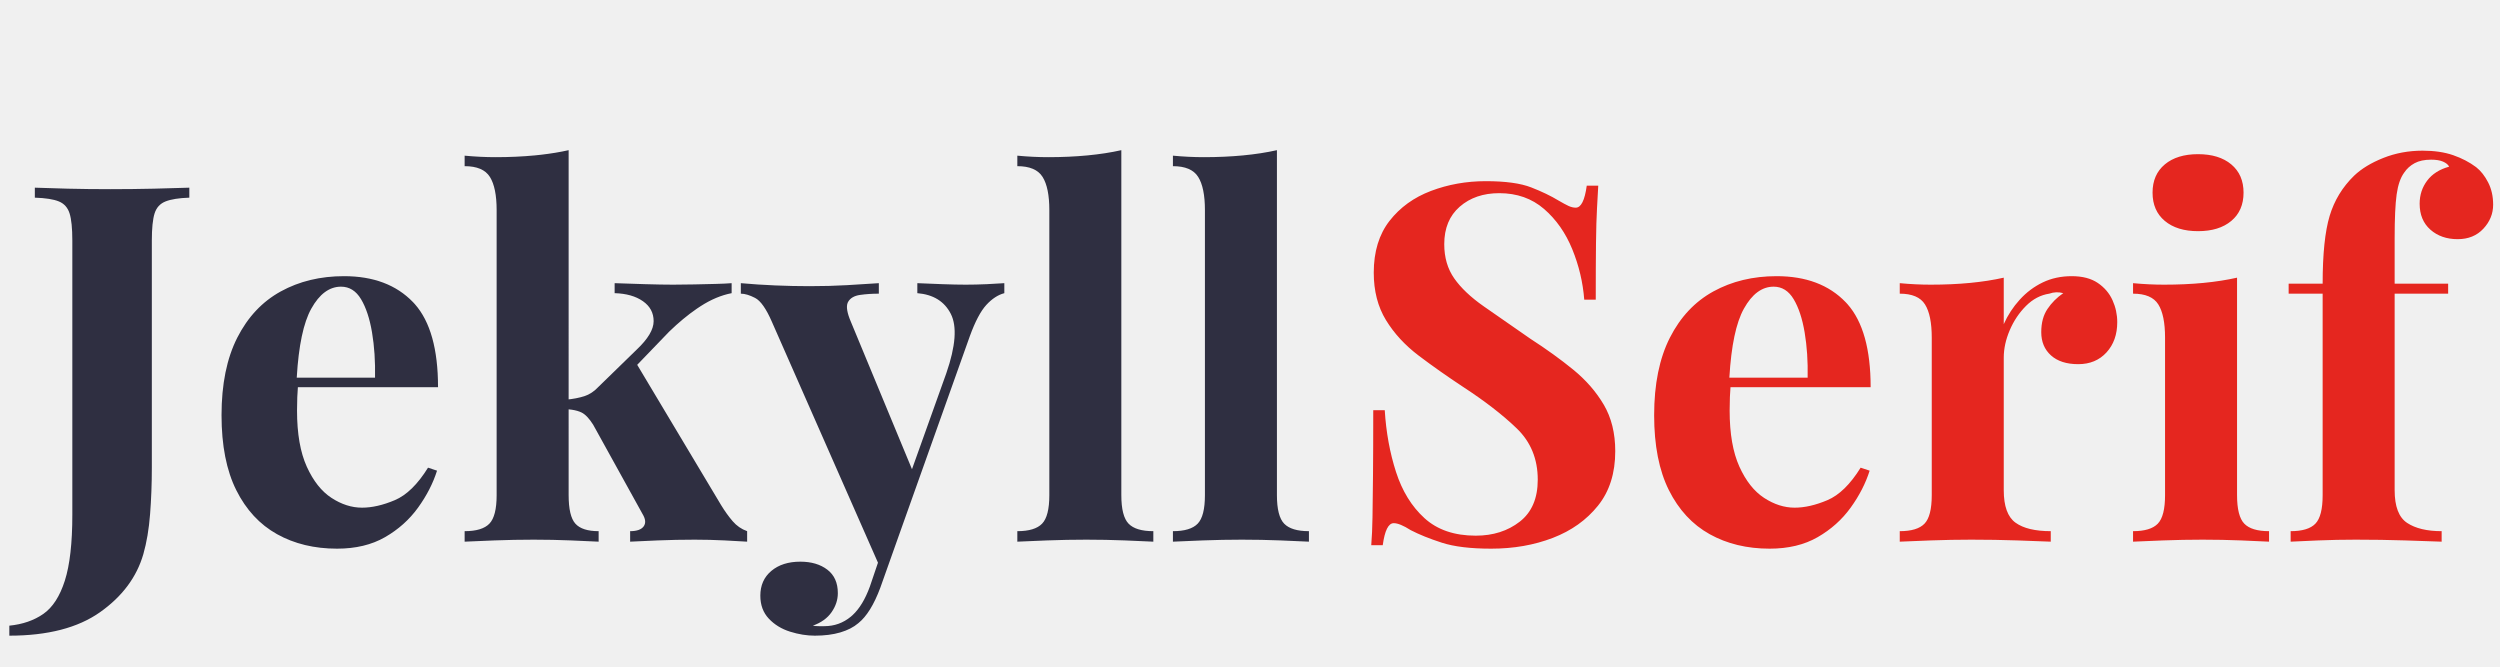
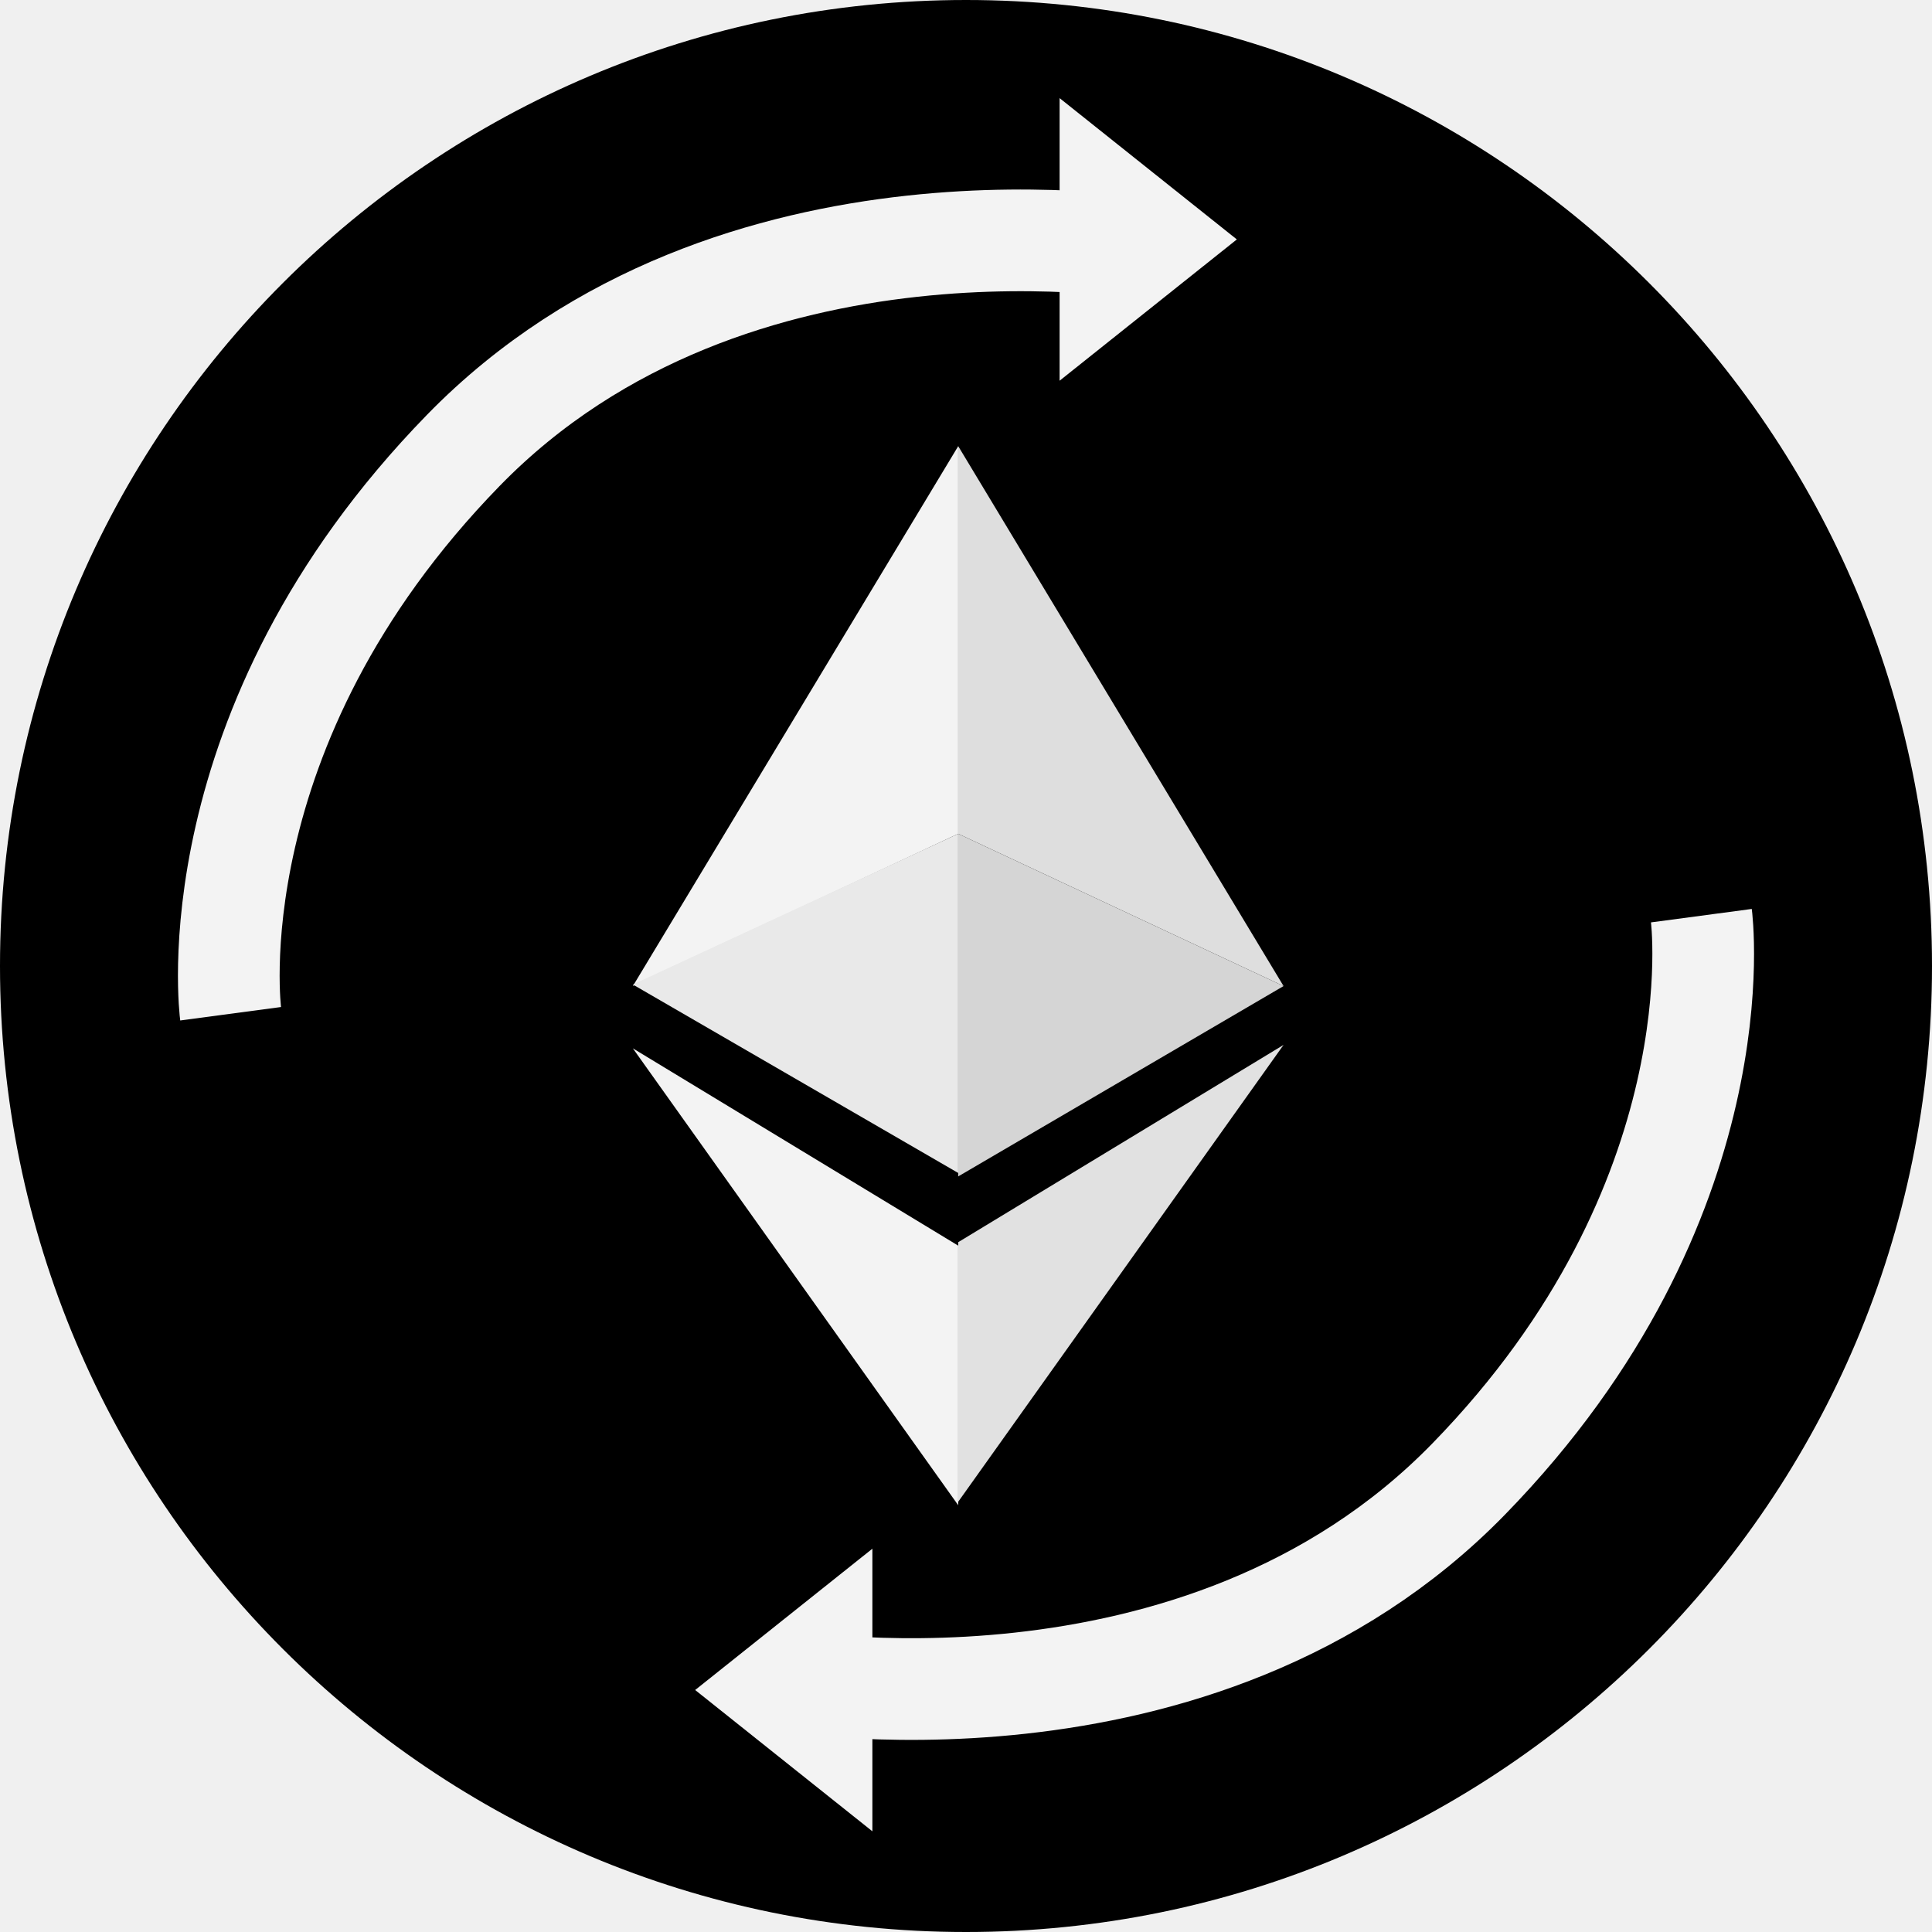
- <svg xmlns="http://www.w3.org/2000/svg" width="240px" height="64px" viewBox="0 0 240 64" version="1.1">
-   <g id="Page-1" stroke="none" stroke-width="1" fill="none" fill-rule="evenodd">
-     <g id="logo" transform="translate(2, 0)" fill-rule="nonzero">
-       <path id="Jekyll" fill="#2f2f41" d="M-1.104,61.024 C2.576,61.024 5.48,60.272 7.608,58.768 C9.736,57.264 11.12,55.408 11.76,53.2 C12.08,52.08 12.296,50.8 12.408,49.36 C12.52,47.92 12.576,46.44 12.576,44.92 L12.576,44.92 L12.576,23.104 C12.576,21.92 12.664,21.048 12.84,20.488 C13.016,19.928 13.368,19.544 13.896,19.336 C14.424,19.128 15.184,19.008 16.176,18.976 L16.176,18.976 L16.176,18.016 C15.28,18.048 14.152,18.08 12.792,18.112 C11.432,18.144 10.032,18.16 8.592,18.16 C7.152,18.16 5.784,18.144 4.488,18.112 C3.192,18.08 2.144,18.048 1.344,18.016 L1.344,18.016 L1.344,18.976 C2.368,19.008 3.136,19.128 3.648,19.336 C4.16,19.544 4.504,19.928 4.68,20.488 C4.856,21.048 4.944,21.92 4.944,23.104 L4.944,23.104 L4.944,49.408 C4.944,52.128 4.704,54.24 4.224,55.744 C3.744,57.248 3.056,58.312 2.16,58.936 C1.264,59.56 0.176,59.936 -1.104,60.064 L-1.104,60.064 L-1.104,61.024 Z M30.355,52.672 C32.147,52.672 33.683,52.304 34.963,51.568 C36.243,50.832 37.299,49.888 38.131,48.736 C38.963,47.584 39.571,46.4 39.955,45.184 L39.955,45.184 L39.091,44.896 C38.099,46.496 37.035,47.536 35.899,48.016 C34.763,48.496 33.715,48.736 32.755,48.736 C31.763,48.736 30.787,48.424 29.827,47.8 C28.867,47.176 28.075,46.176 27.451,44.8 C26.827,43.424 26.515,41.632 26.515,39.424 C26.515,38.976 26.523,38.544 26.539,38.128 C26.555,37.712 26.579,37.312 26.611,36.928 L26.593,37.168 L40.051,37.168 C40.051,33.532 39.309,30.875 37.826,29.197 L37.651,29.008 C36.051,27.344 33.843,26.512 31.027,26.512 C28.755,26.512 26.731,27 24.955,27.976 C23.179,28.952 21.787,30.432 20.779,32.416 C19.771,34.4 19.267,36.88 19.267,39.856 C19.267,42.768 19.739,45.168 20.683,47.056 C21.627,48.944 22.931,50.352 24.595,51.28 C26.259,52.208 28.179,52.672 30.355,52.672 Z M26.49,36.22 C26.669,33.175 27.133,30.979 27.883,29.632 C28.667,28.224 29.619,27.52 30.739,27.52 C31.539,27.52 32.179,27.92 32.659,28.72 C33.139,29.52 33.491,30.584 33.715,31.912 C33.939,33.24 34.035,34.688 34.003,36.256 L34.003,36.256 L26.487,36.256 L26.49,36.22 Z M69.725,52 L69.725,50.992 C69.181,50.8 68.717,50.48 68.333,50.032 C67.949,49.584 67.581,49.072 67.229,48.496 L67.229,48.496 L59.172,35.023 L62.237,31.84 C63.133,30.972 64.016,30.239 64.888,29.64 L65.261,29.392 C66.253,28.752 67.245,28.336 68.237,28.144 L68.237,28.144 L68.237,27.184 C67.853,27.216 67.341,27.24 66.701,27.256 C66.061,27.272 65.381,27.288 64.661,27.304 C63.941,27.32 63.261,27.328 62.621,27.328 C61.885,27.328 60.989,27.312 59.933,27.28 C58.877,27.248 57.901,27.216 57.005,27.184 L57.005,27.184 L57.005,28.144 C58.125,28.176 59.029,28.432 59.717,28.912 C60.405,29.392 60.749,30.032 60.749,30.832 C60.749,31.632 60.205,32.544 59.117,33.568 L59.117,33.568 L55.469,37.12 C55.053,37.568 54.597,37.872 54.101,38.032 C53.605,38.192 53.021,38.304 52.349,38.368 L52.588,38.342 L52.589,14.416 C51.762,14.603 50.869,14.75 49.909,14.859 L49.325,14.92 C48.141,15.032 46.893,15.088 45.581,15.088 C44.621,15.088 43.629,15.04 42.605,14.944 L42.605,14.944 L42.605,15.952 C43.789,15.952 44.597,16.296 45.029,16.984 C45.461,17.672 45.677,18.736 45.677,20.176 L45.677,20.176 L45.677,47.536 C45.677,48.88 45.445,49.792 44.981,50.272 C44.517,50.752 43.725,50.992 42.605,50.992 L42.605,50.992 L42.605,52 C43.245,51.968 44.197,51.928 45.461,51.88 C46.725,51.832 47.981,51.808 49.229,51.808 C50.445,51.808 51.637,51.832 52.805,51.88 C53.973,51.928 54.861,51.968 55.469,52 L55.469,52 L55.469,50.992 C54.413,50.992 53.669,50.752 53.237,50.272 C52.805,49.792 52.589,48.88 52.589,47.536 L52.589,47.536 L52.588,39.298 L52.602,39.298 C53.012,39.336 53.36,39.41 53.648,39.521 L53.813,39.592 C54.181,39.768 54.557,40.16 54.941,40.768 L54.941,40.768 L59.693,49.36 C59.981,49.84 60.013,50.232 59.789,50.536 C59.565,50.84 59.133,50.992 58.493,50.992 L58.493,50.992 L58.493,52 C59.069,51.968 59.949,51.928 61.133,51.88 C62.317,51.832 63.501,51.808 64.685,51.808 C65.645,51.808 66.605,51.832 67.565,51.88 C68.525,51.928 69.245,51.968 69.725,52 L69.725,52 Z M76.224,61.024 C77.152,61.024 77.968,60.92 78.672,60.712 C79.376,60.504 79.952,60.208 80.4,59.824 C81.2,59.184 81.904,58.048 82.512,56.416 L82.512,56.416 L84.336,51.28 L91.104,32.272 C91.616,30.864 92.144,29.864 92.688,29.272 C93.232,28.68 93.808,28.304 94.416,28.144 L94.416,28.144 L94.416,27.184 C94,27.216 93.44,27.248 92.736,27.28 C92.032,27.312 91.36,27.328 90.72,27.328 C90.08,27.328 89.328,27.312 88.464,27.28 C87.6,27.248 86.8,27.216 86.064,27.184 L86.064,27.184 L86.064,28.144 C87.6,28.272 88.672,28.936 89.28,30.136 C89.888,31.336 89.744,33.232 88.848,35.824 L88.848,35.824 L85.55,45.046 L79.68,30.88 C79.325,30.053 79.223,29.451 79.373,29.074 L79.416,28.984 C79.624,28.616 80.008,28.392 80.568,28.312 C81.128,28.232 81.728,28.192 82.368,28.192 L82.368,28.192 L82.368,27.184 C81.408,27.248 80.384,27.312 79.296,27.376 C78.208,27.44 77.008,27.472 75.696,27.472 C74.64,27.472 73.544,27.448 72.408,27.4 C71.272,27.352 70.176,27.28 69.12,27.184 L69.12,27.184 L69.12,28.192 C69.504,28.192 69.96,28.328 70.488,28.6 C71.016,28.872 71.552,29.632 72.096,30.88 L72.096,30.88 L82.285,54.018 L81.504,56.32 C81.061,57.531 80.509,58.442 79.847,59.053 L79.68,59.2 C78.944,59.808 78.096,60.112 77.136,60.112 L77.136,60.112 L76.608,60.112 C76.384,60.112 76.192,60.096 76.032,60.064 C76.832,59.776 77.432,59.344 77.832,58.768 C78.232,58.192 78.432,57.584 78.432,56.944 C78.432,55.952 78.096,55.2 77.424,54.688 C76.752,54.176 75.888,53.92 74.832,53.92 C73.68,53.92 72.752,54.216 72.048,54.808 C71.344,55.4 70.992,56.192 70.992,57.184 C70.992,58.08 71.264,58.816 71.808,59.392 C72.352,59.968 73.032,60.384 73.848,60.64 C74.664,60.896 75.456,61.024 76.224,61.024 Z M108.72,52 L108.72,50.992 C107.6,50.992 106.808,50.752 106.344,50.272 C105.88,49.792 105.648,48.88 105.648,47.536 L105.648,47.536 L105.648,14.416 C104.656,14.64 103.568,14.808 102.384,14.92 C101.2,15.032 99.952,15.088 98.64,15.088 C97.68,15.088 96.688,15.04 95.664,14.944 L95.664,14.944 L95.664,15.952 C96.848,15.952 97.656,16.296 98.088,16.984 C98.52,17.672 98.736,18.736 98.736,20.176 L98.736,20.176 L98.736,47.536 C98.736,48.88 98.504,49.792 98.04,50.272 C97.576,50.752 96.784,50.992 95.664,50.992 L95.664,50.992 L95.664,52 C96.304,51.968 97.256,51.928 98.52,51.88 C99.784,51.832 101.04,51.808 102.288,51.808 C103.536,51.808 104.768,51.832 105.984,51.88 C107.2,51.928 108.112,51.968 108.72,52 L108.72,52 Z M123.657,52 L123.657,50.992 C122.537,50.992 121.745,50.752 121.281,50.272 C120.817,49.792 120.585,48.88 120.585,47.536 L120.585,47.536 L120.585,14.416 C119.593,14.64 118.505,14.808 117.321,14.92 C116.137,15.032 114.889,15.088 113.577,15.088 C112.617,15.088 111.625,15.04 110.601,14.944 L110.601,14.944 L110.601,15.952 C111.785,15.952 112.593,16.296 113.025,16.984 C113.457,17.672 113.673,18.736 113.673,20.176 L113.673,20.176 L113.673,47.536 C113.673,48.88 113.441,49.792 112.977,50.272 C112.513,50.752 111.721,50.992 110.601,50.992 L110.601,50.992 L110.601,52 C111.241,51.968 112.193,51.928 113.457,51.88 C114.721,51.832 115.977,51.808 117.225,51.808 C118.473,51.808 119.705,51.832 120.921,51.88 C122.137,51.928 123.049,51.968 123.657,52 L123.657,52 Z" />
-       <path id="Serif" fill="#E5261F" d="M141.16,52.672 C143.304,52.672 145.272,52.328 147.064,51.64 C148.856,50.952 150.304,49.92 151.408,48.544 C152.512,47.168 153.064,45.424 153.064,43.312 C153.064,41.584 152.696,40.096 151.96,38.848 C151.224,37.6 150.248,36.48 149.032,35.488 C147.816,34.496 146.44,33.504 144.904,32.512 C143.144,31.296 141.648,30.256 140.416,29.392 C139.184,28.528 138.248,27.64 137.608,26.728 C136.968,25.816 136.648,24.72 136.648,23.44 C136.648,21.904 137.144,20.704 138.136,19.84 C139.128,18.976 140.392,18.544 141.928,18.544 C143.624,18.544 145.056,19.048 146.224,20.056 C147.392,21.064 148.296,22.352 148.936,23.92 C149.576,25.488 149.96,27.104 150.088,28.768 L150.088,28.768 L151.192,28.768 C151.192,26.528 151.2,24.72 151.216,23.344 C151.232,21.968 151.264,20.856 151.312,20.008 C151.36,19.16 151.4,18.432 151.432,17.824 L151.432,17.824 L150.328,17.824 C150.136,19.232 149.784,19.936 149.272,19.936 C149.048,19.936 148.816,19.88 148.576,19.768 C148.336,19.656 148.024,19.488 147.64,19.264 C146.904,18.816 146.024,18.392 145,17.992 C143.976,17.592 142.52,17.392 140.632,17.392 C138.776,17.392 137.024,17.704 135.376,18.328 C133.728,18.952 132.4,19.912 131.392,21.208 C130.384,22.504 129.88,24.16 129.88,26.176 C129.88,27.936 130.272,29.456 131.056,30.736 C131.84,32.016 132.888,33.152 134.2,34.144 C135.512,35.136 136.92,36.128 138.424,37.12 C140.536,38.496 142.264,39.832 143.608,41.128 C144.952,42.424 145.624,44.064 145.624,46.048 C145.624,47.84 145.048,49.184 143.896,50.08 C142.744,50.976 141.336,51.424 139.672,51.424 C137.624,51.424 135.984,50.864 134.752,49.744 C133.52,48.624 132.608,47.144 132.016,45.304 C131.424,43.464 131.064,41.488 130.936,39.376 L130.936,39.376 L129.832,39.376 C129.832,41.904 129.824,43.992 129.808,45.64 C129.792,47.288 129.776,48.624 129.76,49.648 C129.744,50.672 129.704,51.568 129.64,52.336 L129.64,52.336 L130.744,52.336 C130.936,50.928 131.288,50.224 131.8,50.224 C132.184,50.224 132.728,50.448 133.432,50.896 C134.232,51.312 135.224,51.712 136.408,52.096 C137.592,52.48 139.176,52.672 141.16,52.672 Z M167.886,52.672 C169.678,52.672 171.214,52.304 172.494,51.568 C173.774,50.832 174.83,49.888 175.662,48.736 C176.494,47.584 177.102,46.4 177.486,45.184 L177.486,45.184 L176.622,44.896 C175.63,46.496 174.566,47.536 173.43,48.016 C172.294,48.496 171.246,48.736 170.286,48.736 C169.294,48.736 168.318,48.424 167.358,47.8 C166.398,47.176 165.606,46.176 164.982,44.8 C164.358,43.424 164.046,41.632 164.046,39.424 C164.046,38.976 164.054,38.544 164.07,38.128 C164.086,37.712 164.11,37.312 164.142,36.928 L164.124,37.168 L177.582,37.168 C177.582,33.532 176.84,30.875 175.357,29.197 L175.182,29.008 C173.582,27.344 171.374,26.512 168.558,26.512 C166.286,26.512 164.262,27 162.486,27.976 C160.71,28.952 159.318,30.432 158.31,32.416 C157.302,34.4 156.798,36.88 156.798,39.856 C156.798,42.768 157.27,45.168 158.214,47.056 C159.158,48.944 160.462,50.352 162.126,51.28 C163.79,52.208 165.71,52.672 167.886,52.672 Z M164.021,36.22 C164.2,33.175 164.664,30.979 165.414,29.632 C166.198,28.224 167.15,27.52 168.27,27.52 C169.07,27.52 169.71,27.92 170.19,28.72 C170.67,29.52 171.022,30.584 171.246,31.912 C171.47,33.24 171.566,34.688 171.534,36.256 L171.534,36.256 L164.018,36.256 L164.021,36.22 Z M194.872,52 L194.872,50.992 C193.368,50.992 192.24,50.72 191.488,50.176 C190.736,49.632 190.36,48.592 190.36,47.056 L190.36,47.056 L190.36,34.336 C190.36,33.472 190.552,32.592 190.936,31.696 C191.32,30.8 191.84,30.024 192.496,29.368 C193.152,28.712 193.896,28.32 194.728,28.192 C195.176,28.032 195.624,28.016 196.072,28.144 C195.464,28.56 194.96,29.064 194.56,29.656 C194.16,30.248 193.96,30.992 193.96,31.888 C193.96,32.816 194.272,33.56 194.896,34.12 C195.52,34.68 196.392,34.96 197.512,34.96 C198.632,34.96 199.536,34.584 200.224,33.832 C200.912,33.08 201.256,32.112 201.256,30.928 C201.256,30.192 201.104,29.488 200.8,28.816 C200.496,28.144 200.024,27.592 199.384,27.16 C198.744,26.728 197.912,26.512 196.888,26.512 C195.864,26.512 194.936,26.712 194.104,27.112 C193.272,27.512 192.536,28.064 191.896,28.768 C191.256,29.472 190.744,30.256 190.36,31.12 L190.36,31.12 L190.36,26.656 C189.368,26.88 188.288,27.048 187.12,27.16 C185.952,27.272 184.696,27.328 183.352,27.328 C182.392,27.328 181.4,27.28 180.376,27.184 L180.376,27.184 L180.376,28.192 C181.56,28.192 182.368,28.536 182.8,29.224 C183.232,29.912 183.448,30.976 183.448,32.416 L183.448,32.416 L183.448,47.536 C183.448,48.88 183.216,49.792 182.752,50.272 C182.288,50.752 181.496,50.992 180.376,50.992 L180.376,50.992 L180.376,52 C181.048,51.968 182.04,51.928 183.352,51.88 C184.664,51.832 185.96,51.808 187.24,51.808 C188.776,51.808 190.248,51.832 191.656,51.88 C193.064,51.928 194.136,51.968 194.872,52 L194.872,52 Z M209.013,22.192 C210.357,22.192 211.421,21.864 212.205,21.208 C212.989,20.552 213.381,19.648 213.381,18.496 C213.381,17.344 212.989,16.44 212.205,15.784 C211.421,15.128 210.357,14.8 209.013,14.8 C207.669,14.8 206.605,15.128 205.821,15.784 C205.037,16.44 204.645,17.344 204.645,18.496 C204.645,19.648 205.037,20.552 205.821,21.208 C206.605,21.864 207.669,22.192 209.013,22.192 Z M215.829,52 L215.829,50.992 C214.709,50.992 213.917,50.752 213.453,50.272 C212.989,49.792 212.757,48.88 212.757,47.536 L212.757,47.536 L212.757,26.656 C211.765,26.88 210.685,27.048 209.517,27.16 C208.349,27.272 207.093,27.328 205.749,27.328 C204.789,27.328 203.797,27.28 202.773,27.184 L202.773,27.184 L202.773,28.192 C203.957,28.192 204.765,28.536 205.197,29.224 C205.629,29.912 205.845,30.976 205.845,32.416 L205.845,32.416 L205.845,47.536 C205.845,48.88 205.613,49.792 205.149,50.272 C204.685,50.752 203.893,50.992 202.773,50.992 L202.773,50.992 L202.773,52 C203.413,51.968 204.373,51.928 205.653,51.88 C206.933,51.832 208.197,51.808 209.445,51.808 C210.693,51.808 211.925,51.832 213.141,51.88 C214.357,51.928 215.253,51.968 215.829,52 L215.829,52 Z M232.398,52 L232.398,50.992 C230.99,50.992 229.886,50.728 229.086,50.2 C228.286,49.672 227.886,48.624 227.886,47.056 L227.886,47.056 L227.886,28.192 L233.022,28.192 L233.022,27.232 L227.886,27.232 L227.886,22.864 C227.886,20.976 227.95,19.576 228.078,18.664 C228.206,17.752 228.446,17.056 228.798,16.576 C229.054,16.192 229.39,15.888 229.806,15.664 C230.222,15.44 230.75,15.328 231.39,15.328 C231.87,15.328 232.254,15.392 232.542,15.52 C232.83,15.648 233.022,15.808 233.118,16 C232.19,16.256 231.486,16.704 231.006,17.344 C230.526,17.984 230.286,18.72 230.286,19.552 C230.286,20.608 230.63,21.44 231.318,22.048 C232.006,22.656 232.878,22.96 233.934,22.96 C234.958,22.96 235.782,22.624 236.406,21.952 C237.03,21.28 237.342,20.512 237.342,19.648 C237.342,18.848 237.182,18.136 236.862,17.512 C236.542,16.888 236.158,16.4 235.71,16.048 C235.07,15.568 234.334,15.184 233.502,14.896 C232.67,14.608 231.694,14.464 230.574,14.464 C229.23,14.464 227.974,14.696 226.806,15.16 C225.638,15.624 224.702,16.192 223.998,16.864 C222.878,17.952 222.094,19.24 221.646,20.728 C221.198,22.216 220.974,24.384 220.974,27.232 L220.974,27.232 L217.71,27.232 L217.71,28.192 L220.974,28.192 L220.974,47.536 C220.974,48.88 220.742,49.792 220.278,50.272 C219.814,50.752 219.022,50.992 217.902,50.992 L217.902,50.992 L217.902,52 C218.51,51.968 219.398,51.928 220.566,51.88 C221.734,51.832 222.926,51.808 224.142,51.808 C225.806,51.808 227.39,51.832 228.894,51.88 C230.398,51.928 231.566,51.968 232.398,52 L232.398,52 Z" />
-     </g>
+ <svg xmlns="http://www.w3.org/2000/svg" width="152" height="152" viewBox="0 0 152 152" fill="none">
+   <rect width="152" height="152" rx="76" fill="black" />
+   <g opacity="0.95">
+     <path d="M75.388 65.598V35.101L49.791 77.579L75.388 65.598Z" fill="white" />
+     <path d="M75.387 65.598V35.1L100.983 77.579L75.387 65.598Z" fill="#E9E9E9" />
+     <path d="M75.387 92.555V65.598L100.983 77.579L75.387 92.555Z" fill="#E0E0E0" />
+     <path d="M75.387 118.152V97.729L100.983 82.208L75.387 118.152Z" fill="#ECECEC" />
+     <path d="M75.387 118.424V98.001L49.791 82.48L75.387 118.424Z" fill="white" />
+     <path d="M75.387 92.283V65.598L49.791 77.458L75.387 92.283Z" fill="#F4F4F4" />
+     <path d="M18.145 79.757C18.145 79.757 15.148 57.297 36.447 35.439C57.746 13.58 91.088 19.699 91.088 19.699" stroke="white" stroke-width="8" />
+     <path d="M97.308 18.837L83.364 29.953L83.364 7.72L97.308 18.837Z" fill="white" />
+     <path d="M133.855 72.04C133.855 72.04 136.852 94.5 115.552 116.359C94.253 138.218 60.912 132.098 60.912 132.098" stroke="white" stroke-width="8" />
+     <path d="M54.692 132.961L68.635 121.844L68.635 144.078L54.692 132.961Z" fill="white" />
  </g>
</svg>
